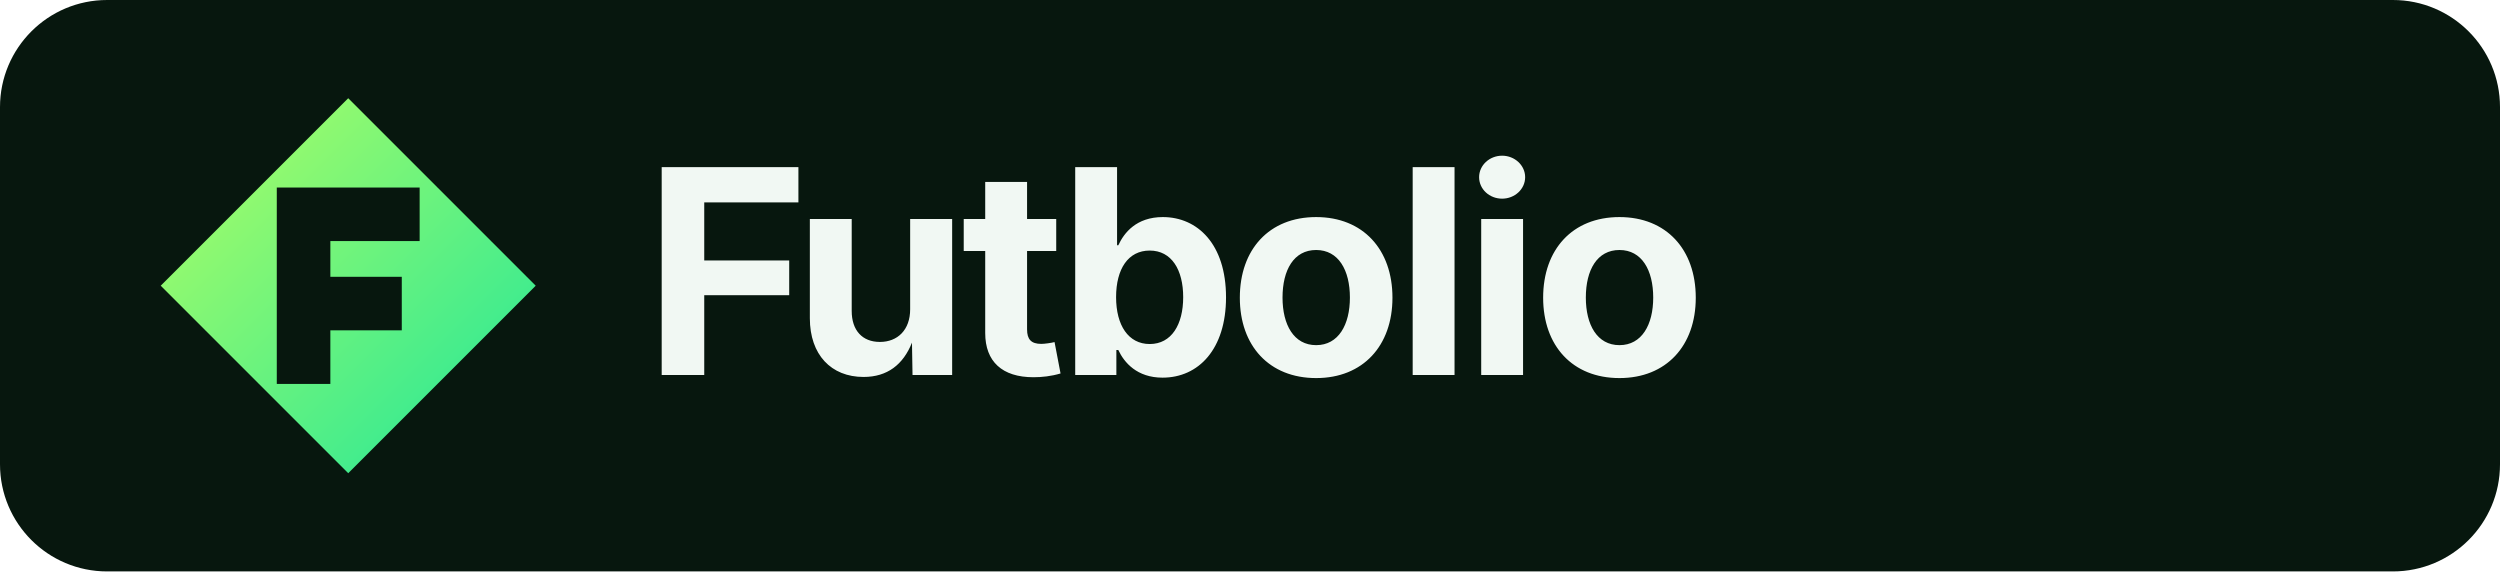
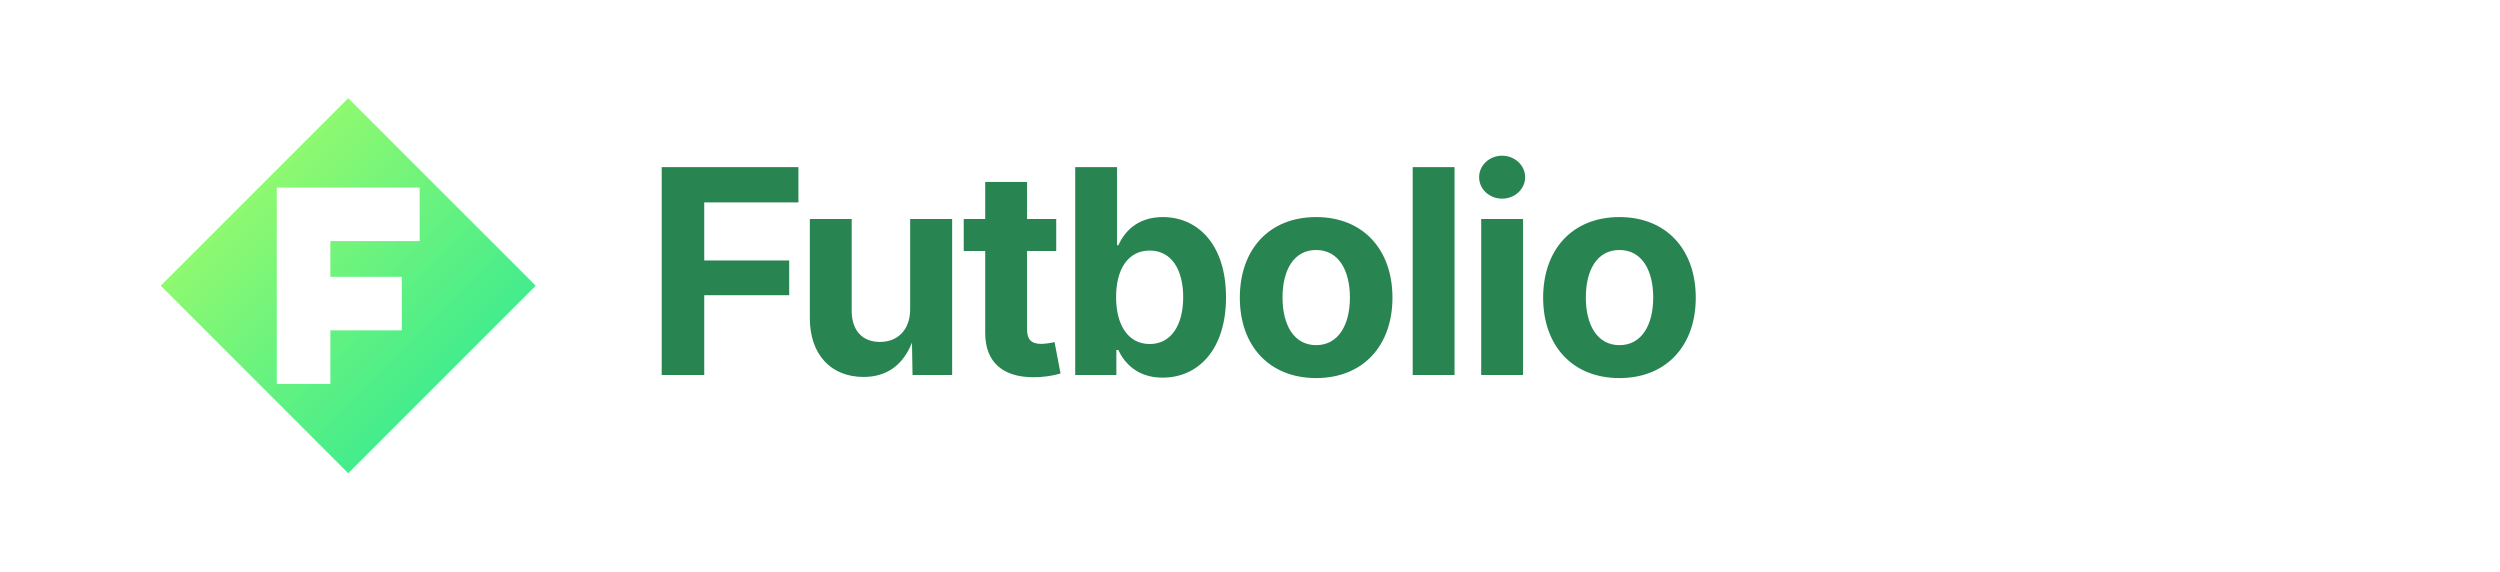
<svg xmlns="http://www.w3.org/2000/svg" width="560" height="128" viewBox="0 0 560 128" role="img" aria-labelledby="title desc">
  <defs>
    <linearGradient id="accent" x1="0" y1="0" x2="1" y2="1">
      <stop offset="0" stop-color="#b4ff62" />
      <stop offset="1" stop-color="#1ee69b" />
    </linearGradient>
  </defs>
-   <rect width="560" height="128" rx="24" fill="#07170e" />
  <path fill="url(#accent)" fill-rule="evenodd" d="M21 0 42 21 21 42 0 21ZM13 10h16v6H19v4h8v6h-8v6h-6Z" transform="translate(36 22) scale(2)" />
-   <text x="144" y="84" fill="#f1f8f3" font-family="Inter, Segoe UI, Arial, sans-serif" font-size="64" font-weight="750" letter-spacing="-2">Futbolio</text>
+   <text x="144" y="84" fill="#288451" font-family="Inter, Segoe UI, Arial, sans-serif" font-size="64" font-weight="750" letter-spacing="-2">Futbolio</text>
</svg>
